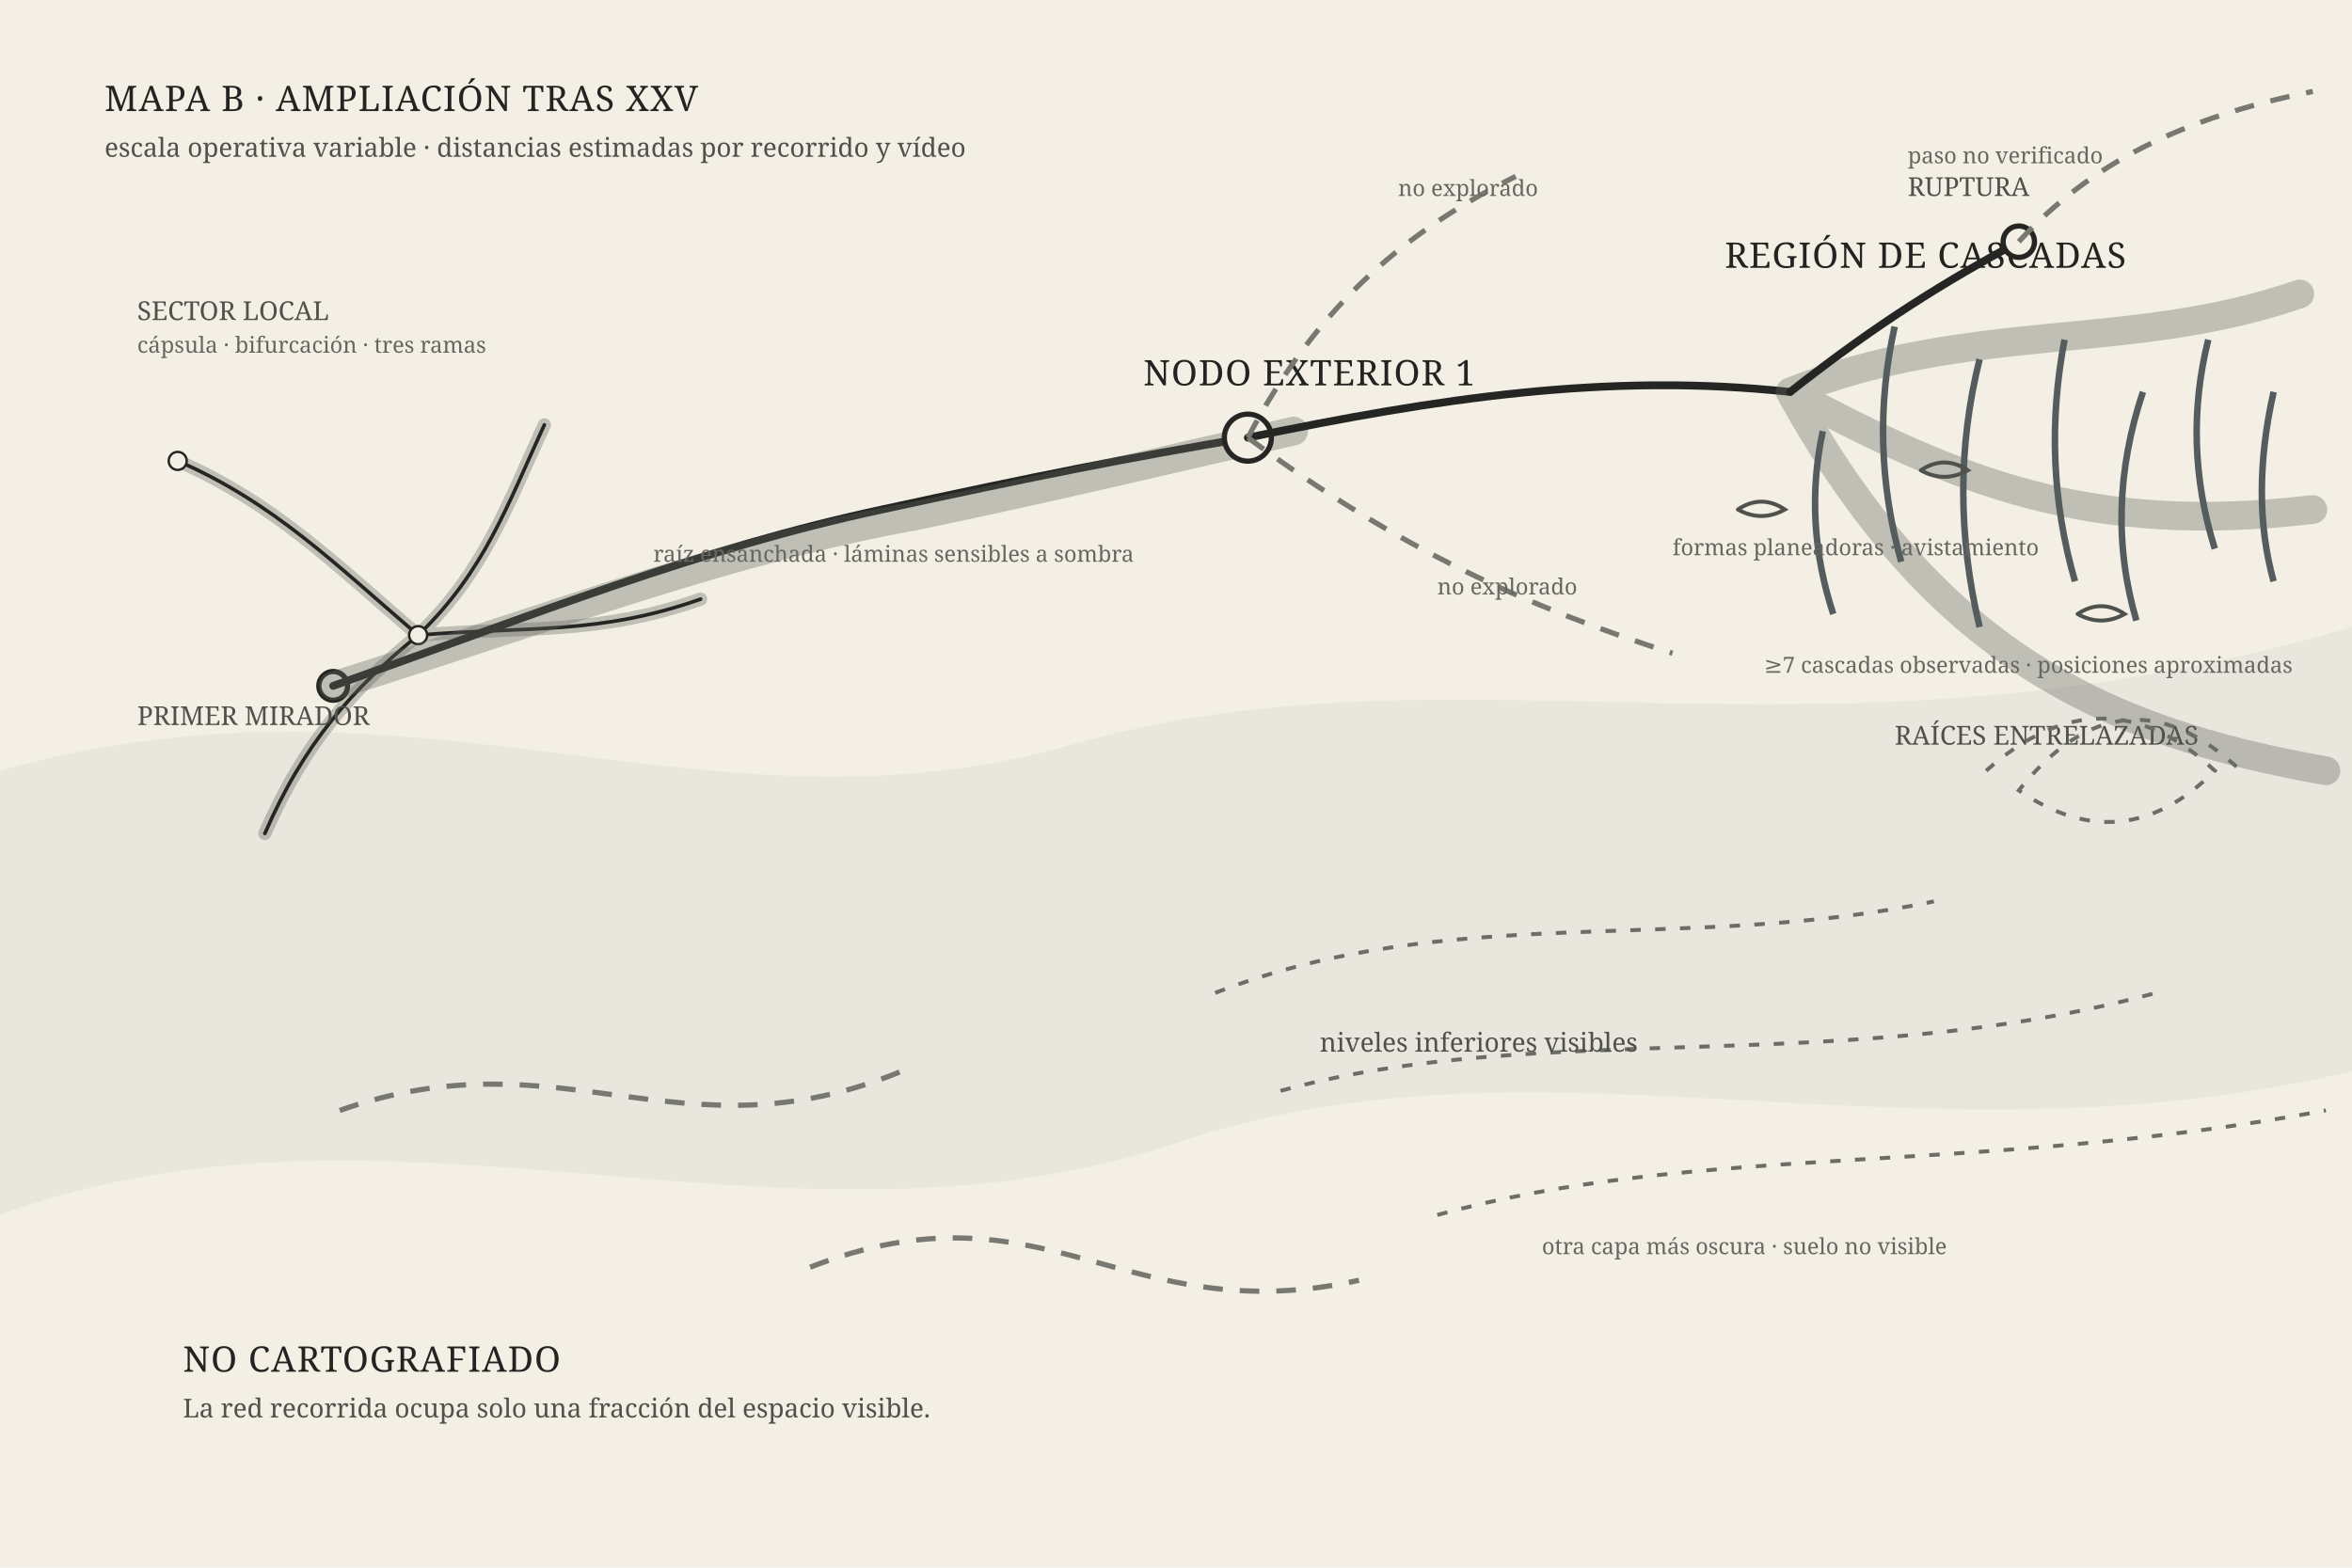
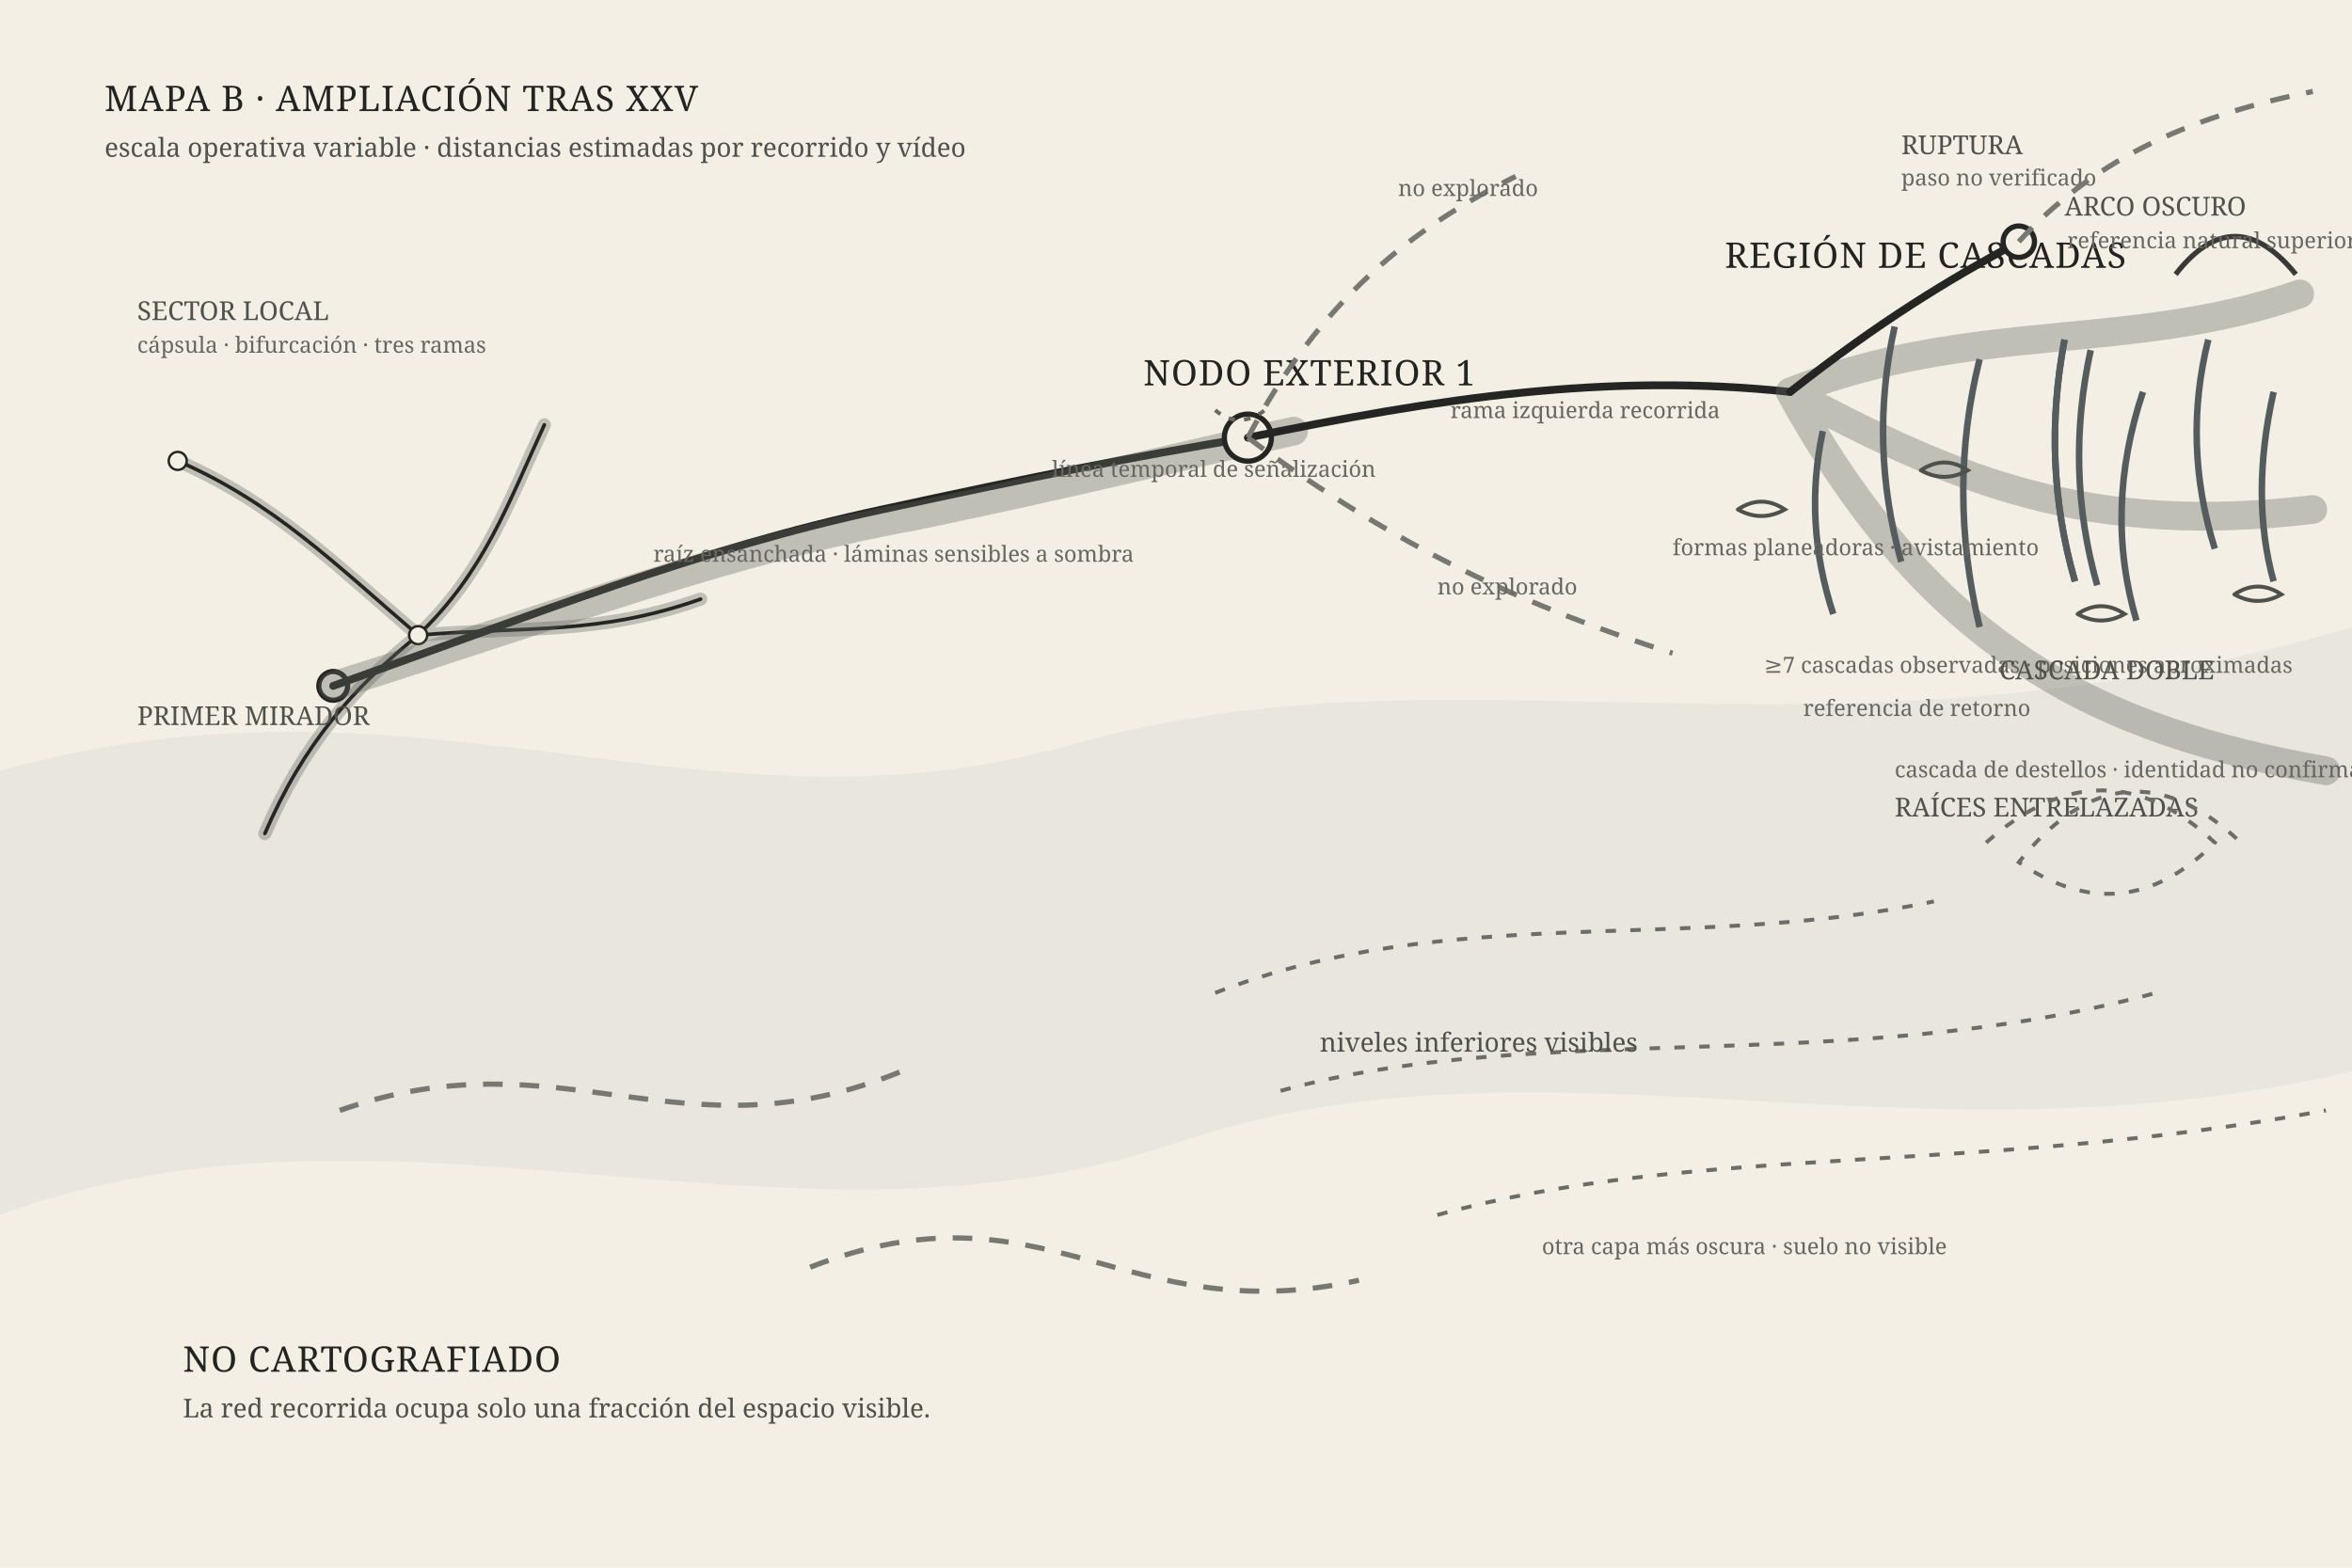
<svg xmlns="http://www.w3.org/2000/svg" width="1800" height="1200" viewBox="0 0 1800 1200" role="img" aria-labelledby="title desc">
  <defs>
-     <style>.bg{fill:#f3efe4}.root{fill:none;stroke:#62635e;stroke-width:22;stroke-linecap:round;opacity:.35}.route{fill:none;stroke:#252624;stroke-width:6;stroke-linecap:round;stroke-linejoin:round}.unknown{fill:none;stroke:#777871;stroke-width:4;stroke-dasharray:15 13}.obs{fill:none;stroke:#6c6d67;stroke-width:3;stroke-dasharray:8 11}.node{fill:#f3efe4;stroke:#252624;stroke-width:4}.label{font:27px Georgia,serif;fill:#232421;letter-spacing:.8px}.small{font:20px Georgia,serif;fill:#50514d}.tiny{font:17px Georgia,serif;fill:#666761}.fog{fill:#d7d7d0;opacity:.34}.water{fill:none;stroke:#555c5d;stroke-width:5}.glider{fill:none;stroke:#4f514d;stroke-width:3;stroke-linecap:round}</style>
+     <style>.bg{fill:#f3efe4}.root{fill:none;stroke:#62635e;stroke-width:22;stroke-linecap:round;opacity:.35}.route{fill:none;stroke:#252624;stroke-width:6;stroke-linecap:round;stroke-linejoin:round}.unknown{fill:none;stroke:#777871;stroke-width:4;stroke-dasharray:15 13}.obs{fill:none;stroke:#6c6d67;stroke-width:3;stroke-dasharray:8 11}.node{fill:#f3efe4;stroke:#252624;stroke-width:4}.label{font:27px Georgia,serif;fill:#232421;letter-spacing:.8px}.small{font:20px Georgia,serif;fill:#50514d}.tiny{font:17px Georgia,serif;fill:#666761}.fog{fill:#d7d7d0;opacity:.34}.water{fill:none;stroke:#555c5d;stroke-width:5}.glider{fill:none;stroke:#4f514d;stroke-width:3;stroke-linecap:round}.marker{fill:none;stroke:#393a37;stroke-width:4}.signal{fill:none;stroke:#686963;stroke-width:3;stroke-dasharray:5 7}</style>
  </defs>
  <rect class="bg" width="1800" height="1200" />
  <text class="label" x="80" y="85">MAPA B · AMPLIACIÓN TRAS XXV</text>
  <text class="small" x="80" y="120">escala operativa variable · distancias estimadas por recorrido y vídeo</text>
  <path class="fog" d="M0 590 C320 500 540 650 820 570 C1120 485 1390 600 1800 480 L1800 820 C1460 900 1180 780 900 875 C600 975 300 820 0 930Z" />
  <g transform="translate(90 270) scale(.46)">
    <path class="root" d="M100 180 C260 250 360 350 500 470 C390 560 310 650 245 800 M500 470 C680 455 800 470 970 410 M500 470 C610 365 650 250 710 120" />
    <path class="route" d="M100 180 C260 250 360 350 500 470 M500 470 C390 560 310 650 245 800 M500 470 C680 455 800 470 970 410 M500 470 C610 365 650 250 710 120" />
    <circle class="node" cx="100" cy="180" r="15" />
    <circle class="node" cx="500" cy="470" r="15" />
  </g>
  <text class="small" x="105" y="245">SECTOR LOCAL</text>
  <text class="tiny" x="105" y="270">cápsula · bifurcación · tres ramas</text>
  <circle class="node" cx="255" cy="525" r="11" />
  <text class="small" x="105" y="555">PRIMER MIRADOR</text>
  <path class="route" d="M255 525 C410 470 535 420 675 390 C790 365 865 350 955 335" />
  <path class="root" d="M255 525 C430 470 560 420 700 395 C820 370 900 350 990 330" />
  <text class="tiny" x="500" y="430">raíz ensanchada · láminas sensibles a sombra</text>
  <circle class="node" cx="955" cy="335" r="18" />
  <text class="label" x="875" y="295">NODO EXTERIOR 1</text>
+   <path class="signal" d="M930 314 q18 15 38 0" />
+   <text class="tiny" x="805" y="365">línea temporal de señalización</text>
  <path class="route" d="M955 335 C1100 305 1230 285 1370 300" />
  <path class="unknown" d="M955 335 C1070 420 1170 465 1280 500" />
  <path class="unknown" d="M955 335 C1010 230 1080 175 1160 135" />
  <text class="tiny" x="1100" y="455">no explorado</text>
  <text class="tiny" x="1070" y="150">no explorado</text>
+   <text class="tiny" x="1110" y="320">rama izquierda recorrida</text>
  <path class="root" d="M1370 300 C1510 245 1630 270 1760 225 M1370 300 C1500 370 1600 410 1770 390 M1370 300 C1480 500 1610 560 1780 590" />
  <text class="label" x="1320" y="205">REGIÓN DE CASCADAS</text>
  <g class="water">
    <path d="M1450 250 q-20 90 5 180" />
    <path d="M1515 275 q-25 100 0 205" />
    <path d="M1580 260 q-18 95 8 185" />
    <path d="M1640 300 q-30 90 -5 175" />
    <path d="M1690 260 q-20 80 5 160" />
    <path d="M1740 300 q-18 80 0 145" />
    <path d="M1395 330 q-15 70 8 140" />
  </g>
  <text class="tiny" x="1350" y="515">≥7 cascadas observadas · posiciones aproximadas</text>
-   <text class="small" x="1450" y="570">RAÍCES ENTRELAZADAS</text>
-   <path class="obs" d="M1520 590 q90 -80 175 0 q-70 70 -150 15 q80 -100 170 -15" />
+   <path class="water" d="M1580 260 q-18 95 8 185 M1600 268 q-20 92 5 180" />
+   <text class="small" x="1530" y="520">CASCADA DOBLE</text>
+   <text class="tiny" x="1380" y="548">referencia de retorno</text>
+   <text class="tiny" x="1450" y="595">cascada de destellos · identidad no confirmada</text>
+   <text class="small" x="1450" y="625">RAÍCES ENTRELAZADAS</text>
+   <path class="obs" d="M1520 645 q90 -80 175 0 q-70 70 -150 15 q80 -100 170 -15" />
+   <path class="marker" d="M1665 210 q45 -58 92 0" />
+   <text class="small" x="1580" y="165">ARCO OSCURO</text>
+   <text class="tiny" x="1582" y="190">referencia natural superior</text>
  <g class="glider">
    <path d="M1330 390 q18 -12 36 0 q-18 10 -36 0" />
    <path d="M1470 360 q18 -12 36 0 q-18 10 -36 0" />
    <path d="M1590 470 q18 -12 36 0 q-18 10 -36 0" />
+     <path d="M1710 455 q18 -12 36 0 q-18 10 -36 0" />
  </g>
  <text class="tiny" x="1280" y="425">formas planeadoras · avistamiento</text>
  <path class="route" d="M1370 300 C1440 245 1490 215 1545 185" />
  <circle class="node" cx="1545" cy="185" r="12" />
-   <text class="small" x="1460" y="150">RUPTURA</text>
-   <text class="tiny" x="1460" y="125">paso no verificado</text>
+   <text class="small" x="1455" y="118">RUPTURA</text>
+   <text class="tiny" x="1455" y="142">paso no verificado</text>
  <path class="unknown" d="M1545 185 C1600 125 1670 90 1770 70" />
  <path class="obs" d="M930 760 C1110 690 1290 730 1480 690 M980 835 C1180 780 1410 825 1650 760 M1100 930 C1300 875 1510 900 1780 850" />
  <text class="small" x="1010" y="805">niveles inferiores visibles</text>
  <text class="tiny" x="1180" y="960">otra capa más oscura · suelo no visible</text>
  <text class="label" x="140" y="1050">NO CARTOGRAFIADO</text>
  <text class="small" x="140" y="1085">La red recorrida ocupa solo una fracción del espacio visible.</text>
  <path class="unknown" d="M620 970 C800 900 860 1020 1040 980" />
  <path class="unknown" d="M260 850 C430 790 520 890 690 820" />
</svg>
